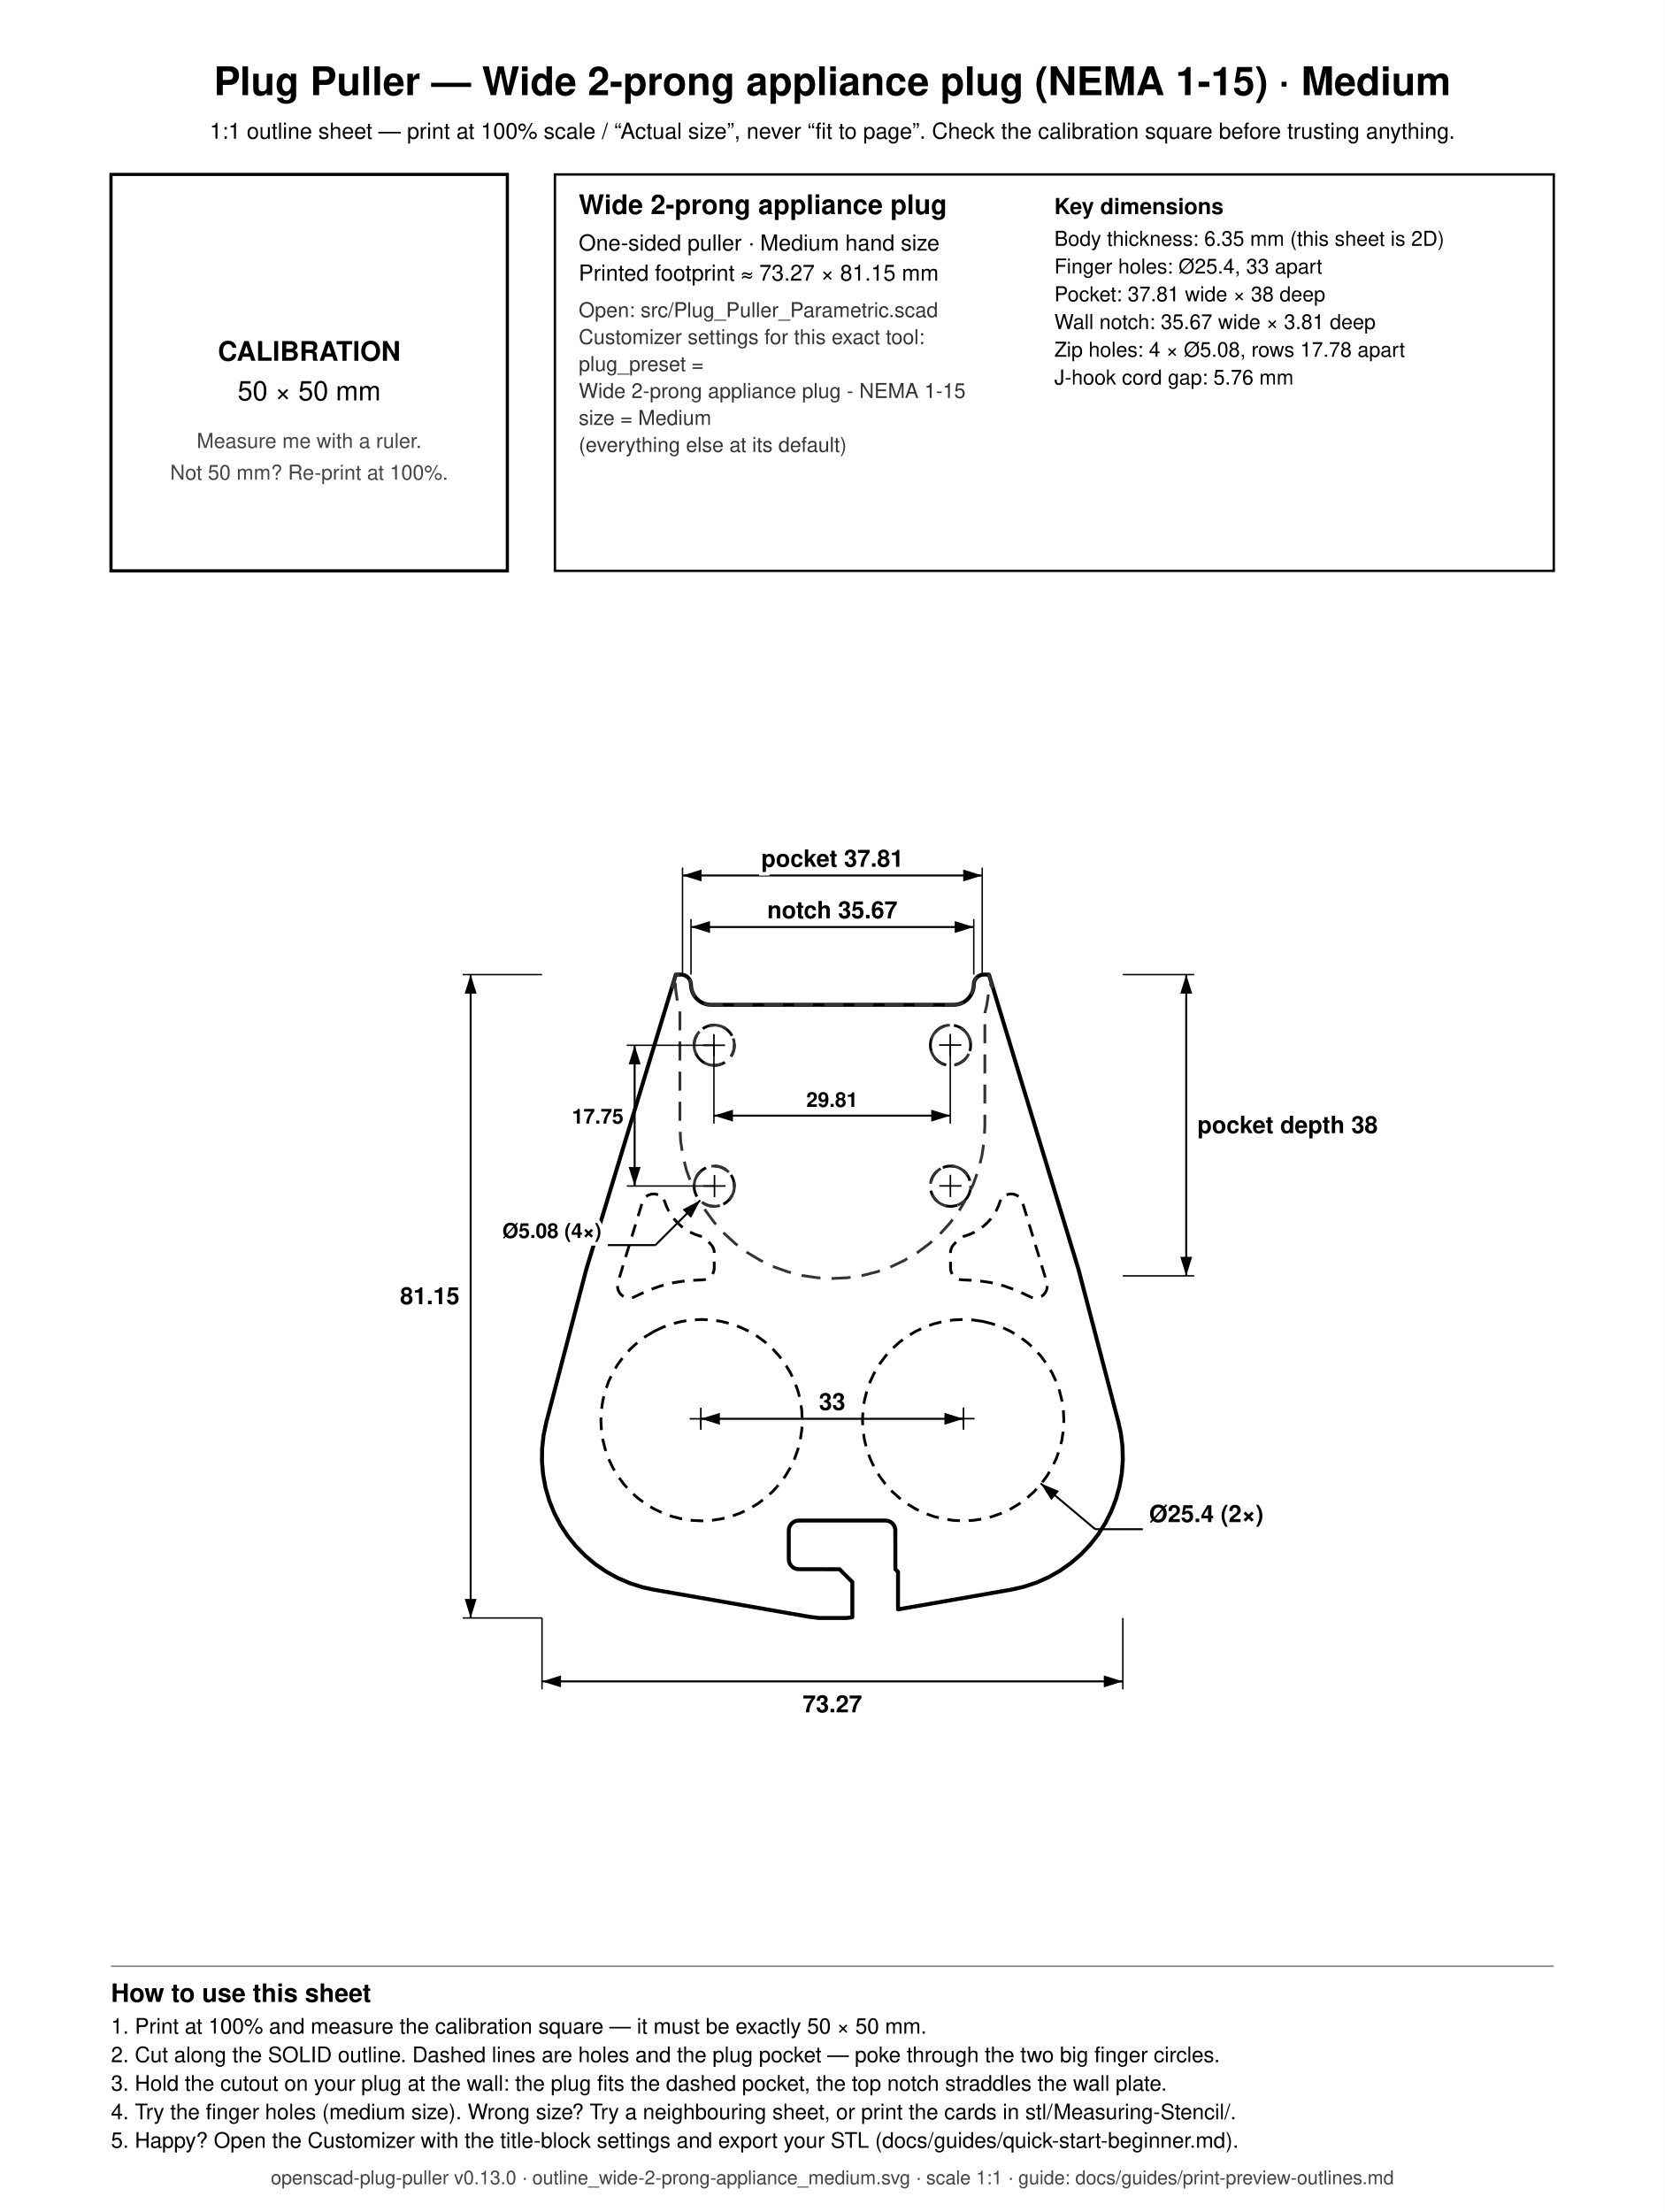
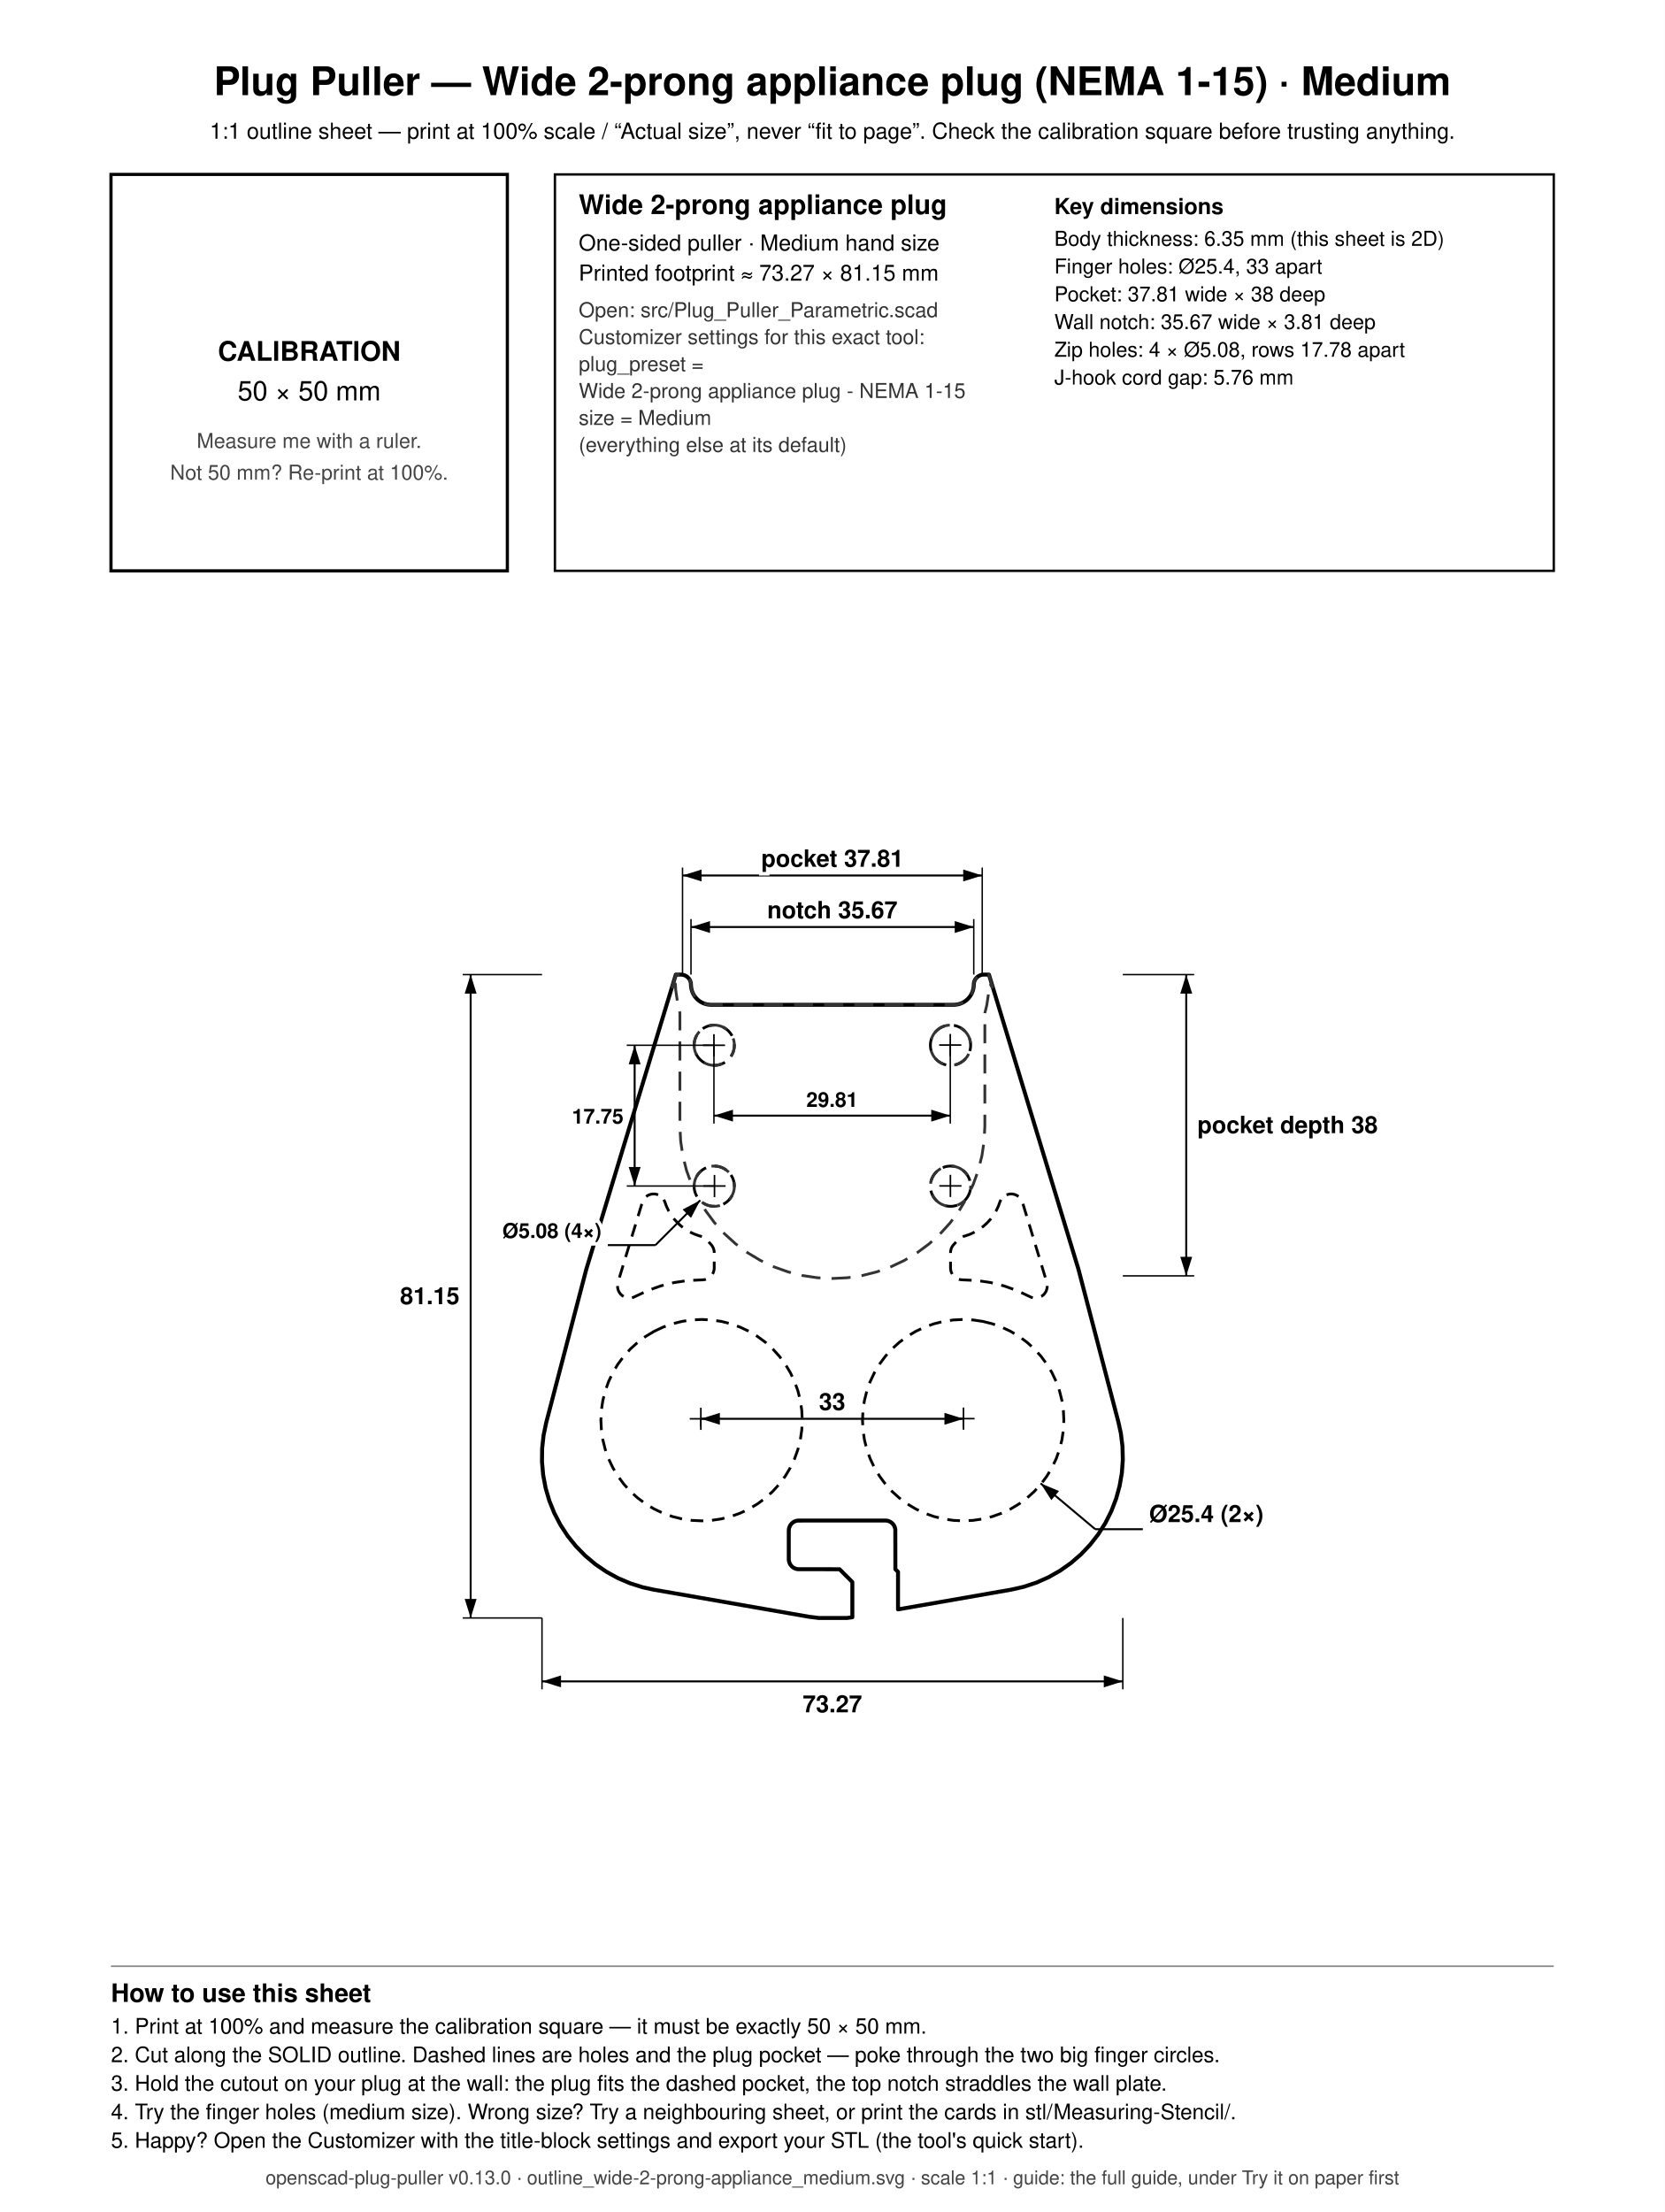
<svg xmlns="http://www.w3.org/2000/svg" width="210mm" height="279mm" viewBox="0 0 210 279">
  <rect x="0" y="0" width="210" height="279" fill="white" />
  <text x="105.000" y="12.000" font-family="Helvetica, Arial, sans-serif" font-size="5" font-weight="bold" text-anchor="middle" fill="black">Plug Puller — Wide 2-prong appliance plug (NEMA 1-15) · Medium</text>
  <text x="105.000" y="17.500" font-family="Helvetica, Arial, sans-serif" font-size="2.8" font-weight="normal" text-anchor="middle" fill="black">1:1 outline sheet — print at 100% scale / “Actual size”, never “fit to page”. Check the calibration square before trusting anything.</text>
  <rect x="14" y="22" width="50" height="50" fill="none" stroke="black" stroke-width="0.4" />
  <text x="39.000" y="45.500" font-family="Helvetica, Arial, sans-serif" font-size="3.4" font-weight="bold" text-anchor="middle" fill="black">CALIBRATION</text>
  <text x="39.000" y="50.500" font-family="Helvetica, Arial, sans-serif" font-size="3.4" font-weight="normal" text-anchor="middle" fill="black">50 × 50 mm</text>
  <text x="39.000" y="56.500" font-family="Helvetica, Arial, sans-serif" font-size="2.6" font-weight="normal" text-anchor="middle" fill="#444444">Measure me with a ruler.</text>
  <text x="39.000" y="60.500" font-family="Helvetica, Arial, sans-serif" font-size="2.6" font-weight="normal" text-anchor="middle" fill="#444444">Not 50 mm? Re-print at 100%.</text>
  <rect x="70" y="22" width="126" height="50" fill="none" stroke="black" stroke-width="0.3" />
  <text x="73.000" y="27.000" font-family="Helvetica, Arial, sans-serif" font-size="3.4" font-weight="bold" text-anchor="start" fill="black">Wide 2-prong appliance plug</text>
  <text x="73.000" y="31.600" font-family="Helvetica, Arial, sans-serif" font-size="2.8" font-weight="normal" text-anchor="start" fill="black">One-sided puller · Medium hand size</text>
  <text x="73.000" y="35.400" font-family="Helvetica, Arial, sans-serif" font-size="2.8" font-weight="normal" text-anchor="start" fill="black">Printed footprint ≈ 73.27 × 81.15 mm</text>
  <text x="73.000" y="40.000" font-family="Helvetica, Arial, sans-serif" font-size="2.6" font-weight="normal" text-anchor="start" fill="#333333">Open: src/Plug_Puller_Parametric.scad</text>
  <text x="73.000" y="43.400" font-family="Helvetica, Arial, sans-serif" font-size="2.6" font-weight="normal" text-anchor="start" fill="#333333">Customizer settings for this exact tool:</text>
  <text x="73.000" y="46.800" font-family="Helvetica, Arial, sans-serif" font-size="2.6" font-weight="normal" text-anchor="start" fill="#333333">  plug_preset =</text>
  <text x="73.000" y="50.200" font-family="Helvetica, Arial, sans-serif" font-size="2.6" font-weight="normal" text-anchor="start" fill="#333333">      Wide 2-prong appliance plug - NEMA 1-15</text>
  <text x="73.000" y="53.600" font-family="Helvetica, Arial, sans-serif" font-size="2.6" font-weight="normal" text-anchor="start" fill="#333333">  size = Medium</text>
  <text x="73.000" y="57.000" font-family="Helvetica, Arial, sans-serif" font-size="2.6" font-weight="normal" text-anchor="start" fill="#333333">  (everything else at its default)</text>
  <text x="133.000" y="27.000" font-family="Helvetica, Arial, sans-serif" font-size="2.8" font-weight="bold" text-anchor="start" fill="black">Key dimensions</text>
  <text x="133.000" y="31.000" font-family="Helvetica, Arial, sans-serif" font-size="2.6" font-weight="normal" text-anchor="start" fill="black">Body thickness: 6.35 mm (this sheet is 2D)</text>
  <text x="133.000" y="34.500" font-family="Helvetica, Arial, sans-serif" font-size="2.6" font-weight="normal" text-anchor="start" fill="black">Finger holes: Ø25.4, 33 apart</text>
  <text x="133.000" y="38.000" font-family="Helvetica, Arial, sans-serif" font-size="2.6" font-weight="normal" text-anchor="start" fill="black">Pocket: 37.81 wide × 38 deep</text>
  <text x="133.000" y="41.500" font-family="Helvetica, Arial, sans-serif" font-size="2.6" font-weight="normal" text-anchor="start" fill="black">Wall notch: 35.67 wide × 3.81 deep</text>
  <text x="133.000" y="45.000" font-family="Helvetica, Arial, sans-serif" font-size="2.6" font-weight="normal" text-anchor="start" fill="black">Zip holes: 4 × Ø5.08, rows 17.78 apart</text>
  <text x="133.000" y="48.500" font-family="Helvetica, Arial, sans-serif" font-size="2.6" font-weight="normal" text-anchor="start" fill="black">J-hook cord gap: 5.76 mm</text>
  <line x1="14.000" y1="248.000" x2="196.000" y2="248.000" stroke="#888888" stroke-width="0.2" />
  <text x="14.000" y="252.500" font-family="Helvetica, Arial, sans-serif" font-size="3.2" font-weight="bold" text-anchor="start" fill="black">How to use this sheet</text>
  <text x="14.000" y="256.500" font-family="Helvetica, Arial, sans-serif" font-size="2.7" font-weight="normal" text-anchor="start" fill="black">1. Print at 100% and measure the calibration square — it must be exactly 50 × 50 mm.</text>
  <text x="14.000" y="260.100" font-family="Helvetica, Arial, sans-serif" font-size="2.7" font-weight="normal" text-anchor="start" fill="black">2. Cut along the SOLID outline. Dashed lines are holes and the plug pocket — poke through the two big finger circles.</text>
  <text x="14.000" y="263.700" font-family="Helvetica, Arial, sans-serif" font-size="2.7" font-weight="normal" text-anchor="start" fill="black">3. Hold the cutout on your plug at the wall: the plug fits the dashed pocket, the top notch straddles the wall plate.</text>
  <text x="14.000" y="267.300" font-family="Helvetica, Arial, sans-serif" font-size="2.7" font-weight="normal" text-anchor="start" fill="black">4. Try the finger holes (medium size). Wrong size? Try a neighbouring sheet, or print the cards in stl/Measuring-Stencil/.</text>
-   <text x="14.000" y="270.900" font-family="Helvetica, Arial, sans-serif" font-size="2.7" font-weight="normal" text-anchor="start" fill="black">5. Happy? Open the Customizer with the title-block settings and export your STL (docs/guides/quick-start-beginner.md).</text>
-   <text x="105.000" y="275.500" font-family="Helvetica, Arial, sans-serif" font-size="2.4" font-weight="normal" text-anchor="middle" fill="#444444">openscad-plug-puller v0.13.0 · outline_wide-2-prong-appliance_medium.svg · scale 1:1 · guide: docs/guides/print-preview-outlines.md</text>
+   <text x="14.000" y="270.900" font-family="Helvetica, Arial, sans-serif" font-size="2.7" font-weight="normal" text-anchor="start" fill="black">5. Happy? Open the Customizer with the title-block settings and export your STL (the tool's quick start).</text>
+   <text x="105.000" y="275.500" font-family="Helvetica, Arial, sans-serif" font-size="2.4" font-weight="normal" text-anchor="middle" fill="#444444">openscad-plug-puller v0.13.0 · outline_wide-2-prong-appliance_medium.svg · scale 1:1 · guide: the full guide, under Try it on paper first</text>
  <path d="M 68.568 181.037 L 68.911 179.400 L 73.950 160.125 L 85.250 122.925 L 85.895 122.925 L 86.143 122.949 L 86.368 123.017 L 86.494 123.075 L 86.701 123.213 L 86.877 123.389 L 87.015 123.596 L 87.068 123.709 L 87.141 123.947 L 87.177 124.444 L 87.214 124.691 L 87.274 124.932 L 87.358 125.167 L 87.465 125.392 L 87.593 125.606 L 87.742 125.806 L 87.909 125.991 L 88.094 126.158 L 88.294 126.307 L 88.508 126.435 L 88.733 126.542 L 88.968 126.626 L 89.209 126.686 L 89.456 126.723 L 89.705 126.735 L 120.295 126.735 L 120.544 126.723 L 120.791 126.686 L 121.032 126.626 L 121.267 126.542 L 121.492 126.435 L 121.706 126.307 L 121.906 126.158 L 122.091 125.991 L 122.258 125.806 L 122.407 125.606 L 122.535 125.392 L 122.642 125.167 L 122.726 124.932 L 122.786 124.691 L 122.823 124.444 L 122.859 123.947 L 122.932 123.709 L 122.985 123.596 L 123.123 123.389 L 123.299 123.213 L 123.506 123.075 L 123.736 122.980 L 123.857 122.949 L 124.105 122.925 L 124.750 122.925 L 136.050 160.125 L 141.089 179.400 L 141.390 180.782 L 141.596 182.443 L 141.638 184.116 L 141.517 185.784 L 141.232 187.433 L 140.787 189.046 L 140.186 190.608 L 139.435 192.103 L 138.542 193.517 L 137.513 194.837 L 136.361 196.050 L 135.095 197.144 L 133.727 198.109 L 132.272 198.935 L 130.743 199.614 L 129.155 200.140 L 127.523 200.508 L 113.281 202.992 L 113.281 198.264 L 112.946 197.928 L 112.940 192.927 L 112.891 192.683 L 112.796 192.453 L 112.658 192.246 L 112.482 192.070 L 112.275 191.932 L 112.044 191.836 L 111.924 191.806 L 111.676 191.782 L 100.646 191.788 L 100.401 191.836 L 100.171 191.932 L 100.064 191.996 L 99.872 192.154 L 99.714 192.346 L 99.650 192.453 L 99.555 192.683 L 99.524 192.804 L 99.500 193.052 L 99.500 196.658 L 99.506 196.783 L 99.555 197.027 L 99.650 197.257 L 99.714 197.364 L 99.872 197.556 L 100.064 197.714 L 100.171 197.778 L 100.401 197.874 L 100.646 197.922 L 105.905 197.928 L 107.519 199.542 L 107.519 203.981 L 106.827 204.075 L 103.282 204.075 L 102.046 203.921 L 82.477 200.508 L 81.094 200.208 L 79.498 199.705 L 77.959 199.049 L 76.492 198.245 L 75.110 197.302 L 73.828 196.227 L 72.657 195.032 L 71.609 193.728 L 70.693 192.327 L 69.920 190.843 L 69.295 189.291 L 68.826 187.685 L 68.517 186.040 L 68.370 184.374 L 68.387 182.701 L 68.568 181.037 Z" fill="none" stroke="black" stroke-width="0.5" stroke-linejoin="round" />
  <path d="M 92.207 148.201 L 92.335 148.414 L 92.442 148.640 L 92.526 148.874 L 92.587 149.116 L 92.624 149.362 L 92.637 149.611 L 92.625 149.860 L 92.589 150.107 L 92.528 150.349 L 92.445 150.584 L 92.339 150.809 L 92.211 151.023 L 92.063 151.223 L 91.895 151.408 L 91.711 151.576 L 91.511 151.725 L 91.297 151.853 L 91.072 151.960 L 90.838 152.044 L 90.596 152.105 L 90.350 152.142 L 90.101 152.155 L 89.852 152.143 L 89.605 152.107 L 89.363 152.047 L 89.128 151.963 L 88.903 151.857 L 88.689 151.729 L 88.489 151.581 L 88.304 151.414 L 88.136 151.229 L 87.987 151.029 L 87.859 150.816 L 87.752 150.590 L 87.668 150.356 L 87.607 150.114 L 87.570 149.868 L 87.557 149.619 L 87.569 149.370 L 87.605 149.123 L 87.665 148.881 L 87.749 148.646 L 87.855 148.421 L 87.983 148.207 L 88.131 148.007 L 88.298 147.822 L 88.483 147.654 L 88.683 147.505 L 88.896 147.377 L 89.122 147.270 L 89.356 147.186 L 89.598 147.125 L 89.844 147.088 L 90.093 147.075 L 90.342 147.087 L 90.589 147.123 L 90.831 147.183 L 91.065 147.267 L 91.291 147.373 L 91.505 147.501 L 91.705 147.649 L 91.890 147.816 L 92.058 148.001 L 92.207 148.201 Z" fill="none" stroke="black" stroke-width="0.35" stroke-linejoin="round" stroke-dasharray="1.6,1.1" />
  <path d="M 87.570 132.088 L 87.557 131.839 L 87.569 131.590 L 87.605 131.343 L 87.665 131.101 L 87.749 130.866 L 87.855 130.641 L 87.983 130.427 L 88.131 130.227 L 88.298 130.042 L 88.483 129.874 L 88.683 129.725 L 88.896 129.597 L 89.122 129.490 L 89.356 129.406 L 89.598 129.345 L 89.844 129.308 L 90.093 129.295 L 90.342 129.307 L 90.589 129.343 L 90.831 129.403 L 91.065 129.487 L 91.291 129.593 L 91.505 129.721 L 91.705 129.869 L 91.890 130.036 L 92.058 130.221 L 92.207 130.421 L 92.335 130.634 L 92.442 130.860 L 92.526 131.094 L 92.587 131.336 L 92.624 131.582 L 92.637 131.831 L 92.625 132.080 L 92.589 132.327 L 92.528 132.569 L 92.445 132.804 L 92.339 133.029 L 92.211 133.243 L 92.063 133.443 L 91.895 133.628 L 91.711 133.796 L 91.511 133.945 L 91.297 134.073 L 91.072 134.180 L 90.838 134.264 L 90.596 134.325 L 90.350 134.362 L 90.101 134.375 L 89.852 134.363 L 89.605 134.327 L 89.363 134.267 L 89.128 134.183 L 88.903 134.077 L 88.689 133.949 L 88.489 133.801 L 88.304 133.634 L 88.136 133.449 L 87.987 133.249 L 87.859 133.036 L 87.752 132.810 L 87.668 132.576 L 87.607 132.334 L 87.570 132.088 Z" fill="none" stroke="black" stroke-width="0.35" stroke-linejoin="round" stroke-dasharray="1.6,1.1" />
  <path d="M 83.735 151.315 L 83.866 151.589 L 84.056 152.120 L 84.330 152.700 L 84.661 153.250 L 85.040 153.762 L 85.474 154.241 L 85.946 154.669 L 86.462 155.051 L 87.012 155.382 L 87.596 155.658 L 88.197 155.873 L 88.550 155.970 L 88.681 156.024 L 88.934 156.176 L 89.154 156.375 L 89.706 156.985 L 89.844 157.161 L 89.985 157.426 L 90.068 157.702 L 90.090 157.853 L 90.095 159.998 L 90.079 160.153 L 90.007 160.438 L 89.953 160.569 L 89.801 160.821 L 89.604 161.039 L 89.364 161.217 L 89.233 161.286 L 88.961 161.383 L 88.667 161.426 L 86.763 161.511 L 85.045 161.766 L 83.360 162.188 L 81.729 162.772 L 79.888 163.638 L 79.602 163.707 L 79.308 163.718 L 79.018 163.672 L 78.874 163.627 L 78.742 163.571 L 78.486 163.413 L 78.275 163.217 L 78.103 162.979 L 77.980 162.712 L 77.912 162.432 L 77.900 162.138 L 77.916 161.986 L 78.178 160.999 L 81.042 151.581 L 81.169 151.315 L 81.337 151.088 L 81.449 150.976 L 81.676 150.808 L 81.811 150.735 L 82.082 150.638 L 82.232 150.608 L 82.520 150.593 L 82.676 150.608 L 82.822 150.638 L 83.093 150.735 L 83.228 150.808 L 83.463 150.984 L 83.567 151.088 L 83.735 151.315 Z" fill="none" stroke="black" stroke-width="0.35" stroke-linejoin="round" stroke-dasharray="1.6,1.1" />
  <path d="M 82.510 167.926 L 83.637 167.393 L 84.810 166.973 L 86.019 166.670 L 87.252 166.487 L 88.496 166.425 L 89.741 166.486 L 90.974 166.668 L 92.183 166.971 L 93.357 167.390 L 94.483 167.923 L 95.553 168.563 L 96.554 169.306 L 97.478 170.142 L 98.315 171.065 L 99.057 172.066 L 99.699 173.135 L 100.232 174.262 L 100.652 175.435 L 100.955 176.644 L 101.138 177.877 L 101.200 179.121 L 101.139 180.366 L 100.957 181.599 L 100.654 182.808 L 100.235 183.982 L 99.702 185.108 L 99.062 186.178 L 98.319 187.179 L 97.483 188.103 L 96.560 188.940 L 95.559 189.682 L 94.490 190.324 L 93.363 190.857 L 92.190 191.277 L 90.981 191.580 L 89.748 191.763 L 88.504 191.825 L 87.259 191.764 L 86.026 191.582 L 84.817 191.279 L 83.643 190.860 L 82.517 190.327 L 81.447 189.687 L 80.446 188.944 L 79.522 188.108 L 78.685 187.185 L 77.943 186.184 L 77.301 185.115 L 76.768 183.988 L 76.348 182.815 L 76.045 181.606 L 75.862 180.373 L 75.800 179.129 L 75.861 177.884 L 76.043 176.651 L 76.346 175.442 L 76.765 174.268 L 77.298 173.142 L 77.938 172.072 L 78.681 171.071 L 79.517 170.147 L 80.440 169.310 L 81.441 168.568 L 82.510 167.926 Z" fill="none" stroke="black" stroke-width="0.35" stroke-linejoin="round" stroke-dasharray="1.6,1.1" />
  <path d="M 126.968 150.708 L 127.255 150.620 L 127.552 150.591 L 127.700 150.599 L 127.977 150.654 L 128.249 150.766 L 128.499 150.931 L 128.707 151.139 L 128.870 151.384 L 128.984 151.659 L 131.822 161.000 L 131.988 161.590 L 132.087 162.001 L 132.101 162.295 L 132.059 162.580 L 131.959 162.863 L 131.892 162.988 L 131.718 163.224 L 131.606 163.336 L 131.374 163.508 L 131.108 163.633 L 130.823 163.705 L 130.535 163.719 L 130.383 163.705 L 130.098 163.633 L 128.271 162.772 L 126.640 162.188 L 124.955 161.766 L 123.237 161.511 L 121.261 161.421 L 120.968 161.363 L 120.696 161.251 L 120.452 161.087 L 120.347 160.992 L 120.156 160.761 L 120.017 160.502 L 119.969 160.367 L 119.932 160.221 L 119.903 159.924 L 119.905 157.917 L 119.921 157.769 L 119.991 157.489 L 120.047 157.353 L 120.199 157.101 L 120.846 156.376 L 121.066 156.175 L 121.184 156.097 L 121.455 155.968 L 121.803 155.873 L 122.404 155.658 L 122.988 155.382 L 123.538 155.051 L 124.054 154.669 L 124.526 154.241 L 124.960 153.762 L 125.339 153.250 L 125.670 152.700 L 125.944 152.120 L 126.160 151.523 L 126.304 151.254 L 126.388 151.140 L 126.596 150.932 L 126.840 150.769 L 126.968 150.708 Z" fill="none" stroke="black" stroke-width="0.35" stroke-linejoin="round" stroke-dasharray="1.6,1.1" />
  <path d="M 123.974 166.668 L 125.183 166.971 L 126.357 167.390 L 127.483 167.923 L 128.553 168.563 L 129.554 169.306 L 130.478 170.142 L 131.315 171.065 L 132.057 172.066 L 132.699 173.135 L 133.232 174.262 L 133.652 175.435 L 133.955 176.644 L 134.138 177.877 L 134.200 179.121 L 134.139 180.366 L 133.957 181.599 L 133.654 182.808 L 133.235 183.982 L 132.702 185.108 L 132.062 186.178 L 131.319 187.179 L 130.483 188.103 L 129.560 188.940 L 128.559 189.682 L 127.490 190.324 L 126.363 190.857 L 125.190 191.277 L 123.981 191.580 L 122.748 191.763 L 121.504 191.825 L 120.259 191.764 L 119.026 191.582 L 117.817 191.279 L 116.643 190.860 L 115.517 190.327 L 114.447 189.687 L 113.446 188.944 L 112.522 188.108 L 111.685 187.185 L 110.943 186.184 L 110.301 185.115 L 109.768 183.988 L 109.348 182.815 L 109.045 181.606 L 108.862 180.373 L 108.800 179.129 L 108.861 177.884 L 109.043 176.651 L 109.346 175.442 L 109.765 174.268 L 110.298 173.142 L 110.938 172.072 L 111.681 171.071 L 112.517 170.147 L 113.440 169.310 L 114.441 168.568 L 115.510 167.926 L 116.637 167.393 L 117.810 166.973 L 119.019 166.670 L 120.252 166.487 L 121.496 166.425 L 122.741 166.486 L 123.974 166.668 Z" fill="none" stroke="black" stroke-width="0.35" stroke-linejoin="round" stroke-dasharray="1.6,1.1" />
  <path d="M 117.924 130.245 L 118.104 130.042 L 118.289 129.874 L 118.489 129.725 L 118.703 129.597 L 118.928 129.490 L 119.162 129.406 L 119.404 129.345 L 119.650 129.308 L 119.899 129.295 L 120.148 129.307 L 120.395 129.343 L 120.637 129.403 L 120.872 129.487 L 121.097 129.593 L 121.311 129.721 L 121.511 129.869 L 121.696 130.036 L 121.864 130.221 L 122.013 130.421 L 122.141 130.634 L 122.248 130.860 L 122.332 131.094 L 122.393 131.336 L 122.430 131.582 L 122.443 131.831 L 122.431 132.080 L 122.395 132.327 L 122.335 132.569 L 122.251 132.804 L 122.145 133.029 L 122.017 133.243 L 121.869 133.443 L 121.702 133.628 L 121.517 133.796 L 121.317 133.945 L 121.104 134.073 L 120.878 134.180 L 120.644 134.264 L 120.402 134.325 L 120.156 134.362 L 119.907 134.375 L 119.658 134.363 L 119.411 134.327 L 119.169 134.267 L 118.935 134.183 L 118.709 134.077 L 118.495 133.949 L 118.295 133.801 L 118.110 133.634 L 117.942 133.449 L 117.793 133.249 L 117.665 133.036 L 117.558 132.810 L 117.474 132.576 L 117.413 132.334 L 117.376 132.088 L 117.363 131.839 L 117.375 131.590 L 117.411 131.343 L 117.472 131.101 L 117.555 130.866 L 117.661 130.641 L 117.789 130.427 L 117.924 130.245 Z" fill="none" stroke="black" stroke-width="0.35" stroke-linejoin="round" stroke-dasharray="1.6,1.1" />
  <path d="M 118.928 147.270 L 119.162 147.186 L 119.404 147.125 L 119.650 147.088 L 119.899 147.075 L 120.148 147.087 L 120.395 147.123 L 120.637 147.183 L 120.872 147.267 L 121.097 147.373 L 121.311 147.501 L 121.511 147.649 L 121.696 147.816 L 121.864 148.001 L 122.013 148.201 L 122.141 148.414 L 122.248 148.640 L 122.332 148.874 L 122.393 149.116 L 122.430 149.362 L 122.443 149.611 L 122.431 149.860 L 122.395 150.107 L 122.335 150.349 L 122.251 150.584 L 122.145 150.809 L 122.017 151.023 L 121.869 151.223 L 121.702 151.408 L 121.517 151.576 L 121.317 151.725 L 121.104 151.853 L 120.878 151.960 L 120.644 152.044 L 120.402 152.105 L 120.156 152.142 L 119.907 152.155 L 119.658 152.143 L 119.411 152.107 L 119.169 152.047 L 118.935 151.963 L 118.709 151.857 L 118.495 151.729 L 118.295 151.581 L 118.110 151.414 L 117.942 151.229 L 117.793 151.029 L 117.665 150.816 L 117.558 150.590 L 117.474 150.356 L 117.413 150.114 L 117.376 149.868 L 117.363 149.619 L 117.375 149.370 L 117.411 149.123 L 117.472 148.881 L 117.555 148.646 L 117.661 148.421 L 117.789 148.207 L 117.937 148.007 L 118.105 147.822 L 118.289 147.654 L 118.489 147.505 L 118.703 147.377 L 118.928 147.270 Z" fill="none" stroke="black" stroke-width="0.35" stroke-linejoin="round" stroke-dasharray="1.6,1.1" />
  <path d="M 84.973 124.306 L 84.856 124.507 L 84.822 124.509 L 84.792 124.484 L 84.787 124.451 L 85.264 122.936 L 85.297 122.925 L 85.889 122.925 L 86.132 122.948 L 86.359 123.014 L 86.486 123.071 L 86.700 123.214 L 86.869 123.382 L 87.015 123.596 L 87.065 123.701 L 87.140 123.947 L 87.178 124.447 L 87.215 124.694 L 87.276 124.936 L 87.360 125.170 L 87.466 125.393 L 87.591 125.603 L 87.739 125.803 L 87.908 125.990 L 88.093 126.158 L 88.293 126.306 L 88.507 126.434 L 88.732 126.541 L 88.967 126.625 L 89.208 126.686 L 89.460 126.723 L 89.707 126.735 L 120.297 126.735 L 120.548 126.722 L 120.794 126.685 L 121.036 126.624 L 121.270 126.540 L 121.496 126.433 L 121.705 126.307 L 121.903 126.161 L 122.088 125.994 L 122.256 125.809 L 122.405 125.609 L 122.533 125.396 L 122.640 125.170 L 122.724 124.936 L 122.785 124.694 L 122.822 124.447 L 122.860 123.947 L 122.932 123.709 L 122.985 123.596 L 123.124 123.390 L 123.300 123.214 L 123.507 123.075 L 123.731 122.982 L 123.848 122.952 L 124.111 122.925 L 124.703 122.925 L 124.736 122.936 L 125.218 124.490 L 125.184 124.533 L 125.134 124.523 L 125.026 124.305 L 124.889 124.097 L 124.857 124.078 L 124.816 124.091 L 124.801 124.126 L 124.763 124.868 L 124.479 126.783 L 124.234 127.769 L 124.233 142.033 L 124.140 143.913 L 123.865 145.768 L 123.407 147.599 L 122.771 149.376 L 122.530 149.889 L 122.491 149.921 L 122.454 149.914 L 122.431 149.879 L 122.443 149.614 L 122.431 149.370 L 122.394 149.121 L 122.332 148.874 L 122.249 148.642 L 122.142 148.417 L 122.017 148.207 L 121.869 148.007 L 121.696 147.816 L 121.511 147.649 L 121.311 147.501 L 121.097 147.373 L 120.872 147.267 L 120.637 147.183 L 120.395 147.123 L 120.148 147.087 L 119.899 147.075 L 119.650 147.088 L 119.404 147.125 L 119.162 147.186 L 118.928 147.270 L 118.703 147.377 L 118.489 147.505 L 118.289 147.654 L 118.105 147.822 L 117.937 148.007 L 117.789 148.207 L 117.661 148.421 L 117.555 148.646 L 117.472 148.881 L 117.411 149.123 L 117.376 149.365 L 117.363 149.611 L 117.376 149.868 L 117.413 150.114 L 117.472 150.351 L 117.556 150.586 L 117.661 150.809 L 117.793 151.029 L 117.941 151.227 L 118.105 151.408 L 118.295 151.581 L 118.491 151.726 L 118.703 151.853 L 118.935 151.963 L 119.169 152.047 L 119.406 152.106 L 119.650 152.142 L 119.899 152.155 L 120.156 152.142 L 120.402 152.105 L 120.639 152.046 L 120.872 151.963 L 121.097 151.857 L 121.310 151.729 L 121.607 151.497 L 121.646 151.494 L 121.675 151.519 L 121.672 151.573 L 120.988 152.712 L 119.864 154.228 L 118.596 155.626 L 117.197 156.893 L 115.680 158.017 L 114.061 158.987 L 112.355 159.793 L 110.577 160.429 L 108.746 160.887 L 106.879 161.163 L 104.994 161.255 L 103.109 161.162 L 101.242 160.884 L 99.411 160.425 L 97.634 159.789 L 95.928 158.981 L 94.310 158.010 L 92.794 156.885 L 91.401 155.623 L 90.136 154.228 L 89.012 152.713 L 88.328 151.551 L 88.353 151.505 L 88.401 151.504 L 88.682 151.724 L 88.896 151.853 L 89.122 151.960 L 89.356 152.044 L 89.605 152.107 L 89.847 152.142 L 90.093 152.155 L 90.342 152.143 L 90.589 152.107 L 90.838 152.044 L 91.070 151.961 L 91.295 151.854 L 91.505 151.729 L 91.705 151.581 L 91.890 151.414 L 92.058 151.229 L 92.209 151.025 L 92.337 150.811 L 92.443 150.588 L 92.527 150.353 L 92.588 150.112 L 92.624 149.865 L 92.637 149.619 L 92.625 149.370 L 92.589 149.123 L 92.528 148.881 L 92.445 148.646 L 92.335 148.414 L 92.207 148.201 L 92.061 148.005 L 91.894 147.820 L 91.711 147.654 L 91.505 147.501 L 91.291 147.373 L 91.065 147.267 L 90.831 147.183 L 90.594 147.124 L 90.350 147.088 L 90.101 147.075 L 89.852 147.087 L 89.605 147.123 L 89.356 147.186 L 89.126 147.268 L 88.903 147.373 L 88.683 147.505 L 88.483 147.654 L 88.302 147.818 L 88.134 148.003 L 87.987 148.201 L 87.855 148.421 L 87.749 148.646 L 87.665 148.881 L 87.605 149.123 L 87.569 149.370 L 87.557 149.614 L 87.569 149.879 L 87.543 149.917 L 87.500 149.919 L 87.471 149.892 L 87.229 149.376 L 86.597 147.611 L 86.138 145.780 L 85.860 143.913 L 85.767 142.027 L 85.767 127.775 L 85.521 126.783 L 85.237 124.868 L 85.199 124.126 L 85.180 124.088 L 85.143 124.078 L 85.111 124.097 L 84.973 124.306 Z" fill="none" stroke="#333333" stroke-width="0.35" stroke-linejoin="round" stroke-dasharray="2.4,1.4" />
  <path d="M 117.790 130.426 L 117.929 130.239 L 118.111 130.035 L 118.296 129.869 L 118.490 129.725 L 118.704 129.596 L 118.929 129.490 L 119.163 129.405 L 119.405 129.345 L 119.652 129.308 L 119.901 129.295 L 120.150 129.307 L 120.396 129.344 L 120.638 129.404 L 120.873 129.488 L 121.098 129.594 L 121.312 129.722 L 121.512 129.870 L 121.697 130.037 L 121.865 130.222 L 122.013 130.422 L 122.142 130.636 L 122.249 130.861 L 122.333 131.095 L 122.394 131.337 L 122.430 131.584 L 122.443 131.833 L 122.431 132.081 L 122.395 132.328 L 122.334 132.570 L 122.250 132.805 L 122.144 133.030 L 122.016 133.244 L 121.868 133.444 L 121.701 133.629 L 121.516 133.797 L 121.316 133.945 L 121.102 134.074 L 120.877 134.180 L 120.643 134.265 L 120.401 134.325 L 120.154 134.362 L 119.906 134.375 L 119.657 134.363 L 119.410 134.326 L 119.168 134.266 L 118.933 134.182 L 118.708 134.076 L 118.494 133.948 L 118.294 133.800 L 118.109 133.633 L 117.941 133.448 L 117.793 133.248 L 117.664 133.034 L 117.558 132.809 L 117.473 132.575 L 117.413 132.333 L 117.376 132.086 L 117.363 131.837 L 117.375 131.589 L 117.412 131.342 L 117.472 131.100 L 117.556 130.865 L 117.662 130.640 L 117.790 130.426 Z" fill="none" stroke="#333333" stroke-width="0.35" stroke-linejoin="round" stroke-dasharray="2.4,1.4" />
  <path d="M 87.606 132.333 L 87.570 132.086 L 87.557 131.837 L 87.569 131.588 L 87.605 131.342 L 87.666 131.100 L 87.750 130.865 L 87.856 130.640 L 87.984 130.426 L 88.132 130.226 L 88.299 130.041 L 88.484 129.873 L 88.684 129.725 L 88.898 129.596 L 89.123 129.490 L 89.357 129.405 L 89.599 129.345 L 89.846 129.308 L 90.094 129.295 L 90.343 129.307 L 90.590 129.344 L 90.832 129.404 L 91.067 129.488 L 91.292 129.594 L 91.506 129.722 L 91.706 129.870 L 91.891 130.037 L 92.059 130.222 L 92.207 130.422 L 92.336 130.636 L 92.442 130.861 L 92.527 131.095 L 92.587 131.337 L 92.624 131.584 L 92.637 131.833 L 92.625 132.081 L 92.588 132.328 L 92.528 132.570 L 92.444 132.805 L 92.338 133.030 L 92.210 133.244 L 92.062 133.444 L 91.895 133.629 L 91.710 133.797 L 91.510 133.945 L 91.296 134.074 L 91.071 134.180 L 90.837 134.265 L 90.595 134.325 L 90.348 134.362 L 90.099 134.375 L 89.850 134.363 L 89.604 134.326 L 89.362 134.266 L 89.127 134.182 L 88.902 134.076 L 88.688 133.948 L 88.488 133.800 L 88.303 133.633 L 88.135 133.448 L 87.987 133.248 L 87.858 133.034 L 87.751 132.809 L 87.667 132.575 L 87.606 132.333 Z" fill="none" stroke="#333333" stroke-width="0.35" stroke-linejoin="round" stroke-dasharray="2.4,1.4" />
  <line x1="87.008" y1="178.953" x2="89.808" y2="178.953" stroke="black" stroke-width="0.2" />
  <line x1="88.408" y1="177.553" x2="88.408" y2="180.353" stroke="black" stroke-width="0.2" />
  <line x1="120.138" y1="178.933" x2="122.938" y2="178.933" stroke="black" stroke-width="0.2" />
  <line x1="121.538" y1="177.533" x2="121.538" y2="180.333" stroke="black" stroke-width="0.2" />
  <line x1="88.729" y1="149.593" x2="91.529" y2="149.593" stroke="black" stroke-width="0.2" />
  <line x1="90.129" y1="148.193" x2="90.129" y2="150.993" stroke="black" stroke-width="0.2" />
  <line x1="118.488" y1="149.579" x2="121.288" y2="149.579" stroke="black" stroke-width="0.2" />
  <line x1="119.888" y1="148.179" x2="119.888" y2="150.979" stroke="black" stroke-width="0.2" />
  <line x1="88.658" y1="131.839" x2="91.458" y2="131.839" stroke="black" stroke-width="0.2" />
  <line x1="90.058" y1="130.439" x2="90.058" y2="133.239" stroke="black" stroke-width="0.2" />
  <line x1="118.472" y1="131.811" x2="121.272" y2="131.811" stroke="black" stroke-width="0.2" />
  <line x1="119.872" y1="130.411" x2="119.872" y2="133.211" stroke="black" stroke-width="0.2" />
  <line x1="68.370" y1="122.925" x2="58.370" y2="122.925" stroke="black" stroke-width="0.18" />
  <line x1="68.370" y1="204.075" x2="58.370" y2="204.075" stroke="black" stroke-width="0.18" />
  <line x1="59.370" y1="122.925" x2="59.370" y2="204.075" stroke="black" stroke-width="0.25" />
  <polygon points="59.370,122.925 60.120,125.325 58.620,125.325" fill="black" />
  <polygon points="59.370,204.075 58.620,201.675 60.120,201.675" fill="black" />
  <text x="57.970" y="164.500" font-family="Helvetica, Arial, sans-serif" font-size="3" font-weight="bold" text-anchor="end" fill="black" paint-order="stroke" stroke="white" stroke-width="0.9">81.15</text>
  <line x1="68.370" y1="204.075" x2="68.370" y2="213.075" stroke="black" stroke-width="0.18" />
  <line x1="141.638" y1="204.075" x2="141.638" y2="213.075" stroke="black" stroke-width="0.18" />
  <line x1="68.370" y1="212.075" x2="141.638" y2="212.075" stroke="black" stroke-width="0.25" />
  <polygon points="68.370,212.075 70.770,211.325 70.770,212.825" fill="black" />
  <polygon points="141.638,212.075 139.238,212.825 139.238,211.325" fill="black" />
  <text x="105.004" y="215.975" font-family="Helvetica, Arial, sans-serif" font-size="3" font-weight="bold" text-anchor="middle" fill="black" paint-order="stroke" stroke="white" stroke-width="0.9">73.27</text>
  <line x1="87.165" y1="122.925" x2="87.165" y2="115.925" stroke="black" stroke-width="0.18" />
  <line x1="122.835" y1="122.925" x2="122.835" y2="115.925" stroke="black" stroke-width="0.18" />
  <line x1="87.165" y1="116.925" x2="122.835" y2="116.925" stroke="black" stroke-width="0.25" />
  <polygon points="87.165,116.925 89.565,116.175 89.565,117.675" fill="black" />
  <polygon points="122.835,116.925 120.435,117.675 120.435,116.175" fill="black" />
  <text x="105.000" y="115.825" font-family="Helvetica, Arial, sans-serif" font-size="3" font-weight="bold" text-anchor="middle" fill="black" paint-order="stroke" stroke="white" stroke-width="0.9">notch 35.67</text>
  <line x1="86.097" y1="122.925" x2="86.097" y2="109.425" stroke="black" stroke-width="0.18" />
  <line x1="123.903" y1="122.925" x2="123.903" y2="109.425" stroke="black" stroke-width="0.18" />
  <line x1="86.097" y1="110.425" x2="123.903" y2="110.425" stroke="black" stroke-width="0.25" />
  <polygon points="86.097,110.425 88.497,109.675 88.497,111.175" fill="black" />
  <polygon points="123.903,110.425 121.503,111.175 121.503,109.675" fill="black" />
  <text x="105.000" y="109.325" font-family="Helvetica, Arial, sans-serif" font-size="3" font-weight="bold" text-anchor="middle" fill="black" paint-order="stroke" stroke="white" stroke-width="0.9">pocket 37.81</text>
  <line x1="141.638" y1="122.925" x2="150.638" y2="122.925" stroke="black" stroke-width="0.18" />
  <line x1="141.638" y1="160.925" x2="150.638" y2="160.925" stroke="black" stroke-width="0.18" />
  <line x1="149.638" y1="122.925" x2="149.638" y2="160.925" stroke="black" stroke-width="0.25" />
  <polygon points="149.638,122.925 150.388,125.325 148.888,125.325" fill="black" />
  <polygon points="149.638,160.925 148.888,158.525 150.388,158.525" fill="black" />
  <text x="151.038" y="142.925" font-family="Helvetica, Arial, sans-serif" font-size="3" font-weight="bold" text-anchor="start" fill="black" paint-order="stroke" stroke="white" stroke-width="0.9">pocket depth 38</text>
  <line x1="88.408" y1="178.953" x2="88.408" y2="179.953" stroke="black" stroke-width="0.18" />
  <line x1="121.538" y1="178.953" x2="121.538" y2="179.953" stroke="black" stroke-width="0.18" />
  <line x1="88.408" y1="178.953" x2="121.538" y2="178.953" stroke="black" stroke-width="0.25" />
  <polygon points="88.408,178.953 90.808,178.203 90.808,179.703" fill="black" />
  <polygon points="121.538,178.953 119.138,179.703 119.138,178.203" fill="black" />
  <text x="104.973" y="177.853" font-family="Helvetica, Arial, sans-serif" font-size="3" font-weight="bold" text-anchor="middle" fill="black" paint-order="stroke" stroke="white" stroke-width="0.9">33</text>
  <line x1="131.265" y1="187.095" x2="138.160" y2="192.880" stroke="black" stroke-width="0.25" />
  <polygon points="131.265,187.095 133.586,188.063 132.622,189.213" fill="black" />
  <line x1="138.160" y1="192.880" x2="144.160" y2="192.880" stroke="black" stroke-width="0.25" />
  <text x="144.960" y="191.980" font-family="Helvetica, Arial, sans-serif" font-size="3" font-weight="bold" text-anchor="start" fill="black" paint-order="stroke" stroke="white" stroke-width="0.9">Ø25.4 (2×)</text>
  <line x1="90.058" y1="131.839" x2="90.058" y2="141.716" stroke="black" stroke-width="0.18" />
  <line x1="119.872" y1="131.839" x2="119.872" y2="141.716" stroke="black" stroke-width="0.18" />
  <line x1="90.058" y1="140.716" x2="119.872" y2="140.716" stroke="black" stroke-width="0.25" />
  <polygon points="90.058,140.716 92.458,139.966 92.458,141.466" fill="black" />
  <polygon points="119.872,140.716 117.472,141.466 117.472,139.966" fill="black" />
  <text x="104.965" y="139.616" font-family="Helvetica, Arial, sans-serif" font-size="2.6" font-weight="bold" text-anchor="middle" fill="black" paint-order="stroke" stroke="white" stroke-width="0.9">29.81</text>
  <line x1="90.058" y1="131.839" x2="79.058" y2="131.839" stroke="black" stroke-width="0.18" />
  <line x1="90.058" y1="149.593" x2="79.058" y2="149.593" stroke="black" stroke-width="0.18" />
  <line x1="80.058" y1="131.839" x2="80.058" y2="149.593" stroke="black" stroke-width="0.25" />
  <polygon points="80.058,131.839 80.808,134.239 79.308,134.239" fill="black" />
  <polygon points="80.058,149.593 79.308,147.193 80.808,147.193" fill="black" />
  <text x="78.658" y="141.716" font-family="Helvetica, Arial, sans-serif" font-size="2.6" font-weight="bold" text-anchor="end" fill="black" paint-order="stroke" stroke="white" stroke-width="0.9">17.75</text>
  <line x1="88.334" y1="151.389" x2="82.677" y2="157.046" stroke="black" stroke-width="0.25" />
  <polygon points="88.334,151.389 87.167,153.616 86.106,152.556" fill="black" />
  <line x1="82.677" y1="157.046" x2="76.677" y2="157.046" stroke="black" stroke-width="0.25" />
  <text x="75.877" y="156.146" font-family="Helvetica, Arial, sans-serif" font-size="2.6" font-weight="bold" text-anchor="end" fill="black" paint-order="stroke" stroke="white" stroke-width="0.9">Ø5.08 (4×)</text>
</svg>
